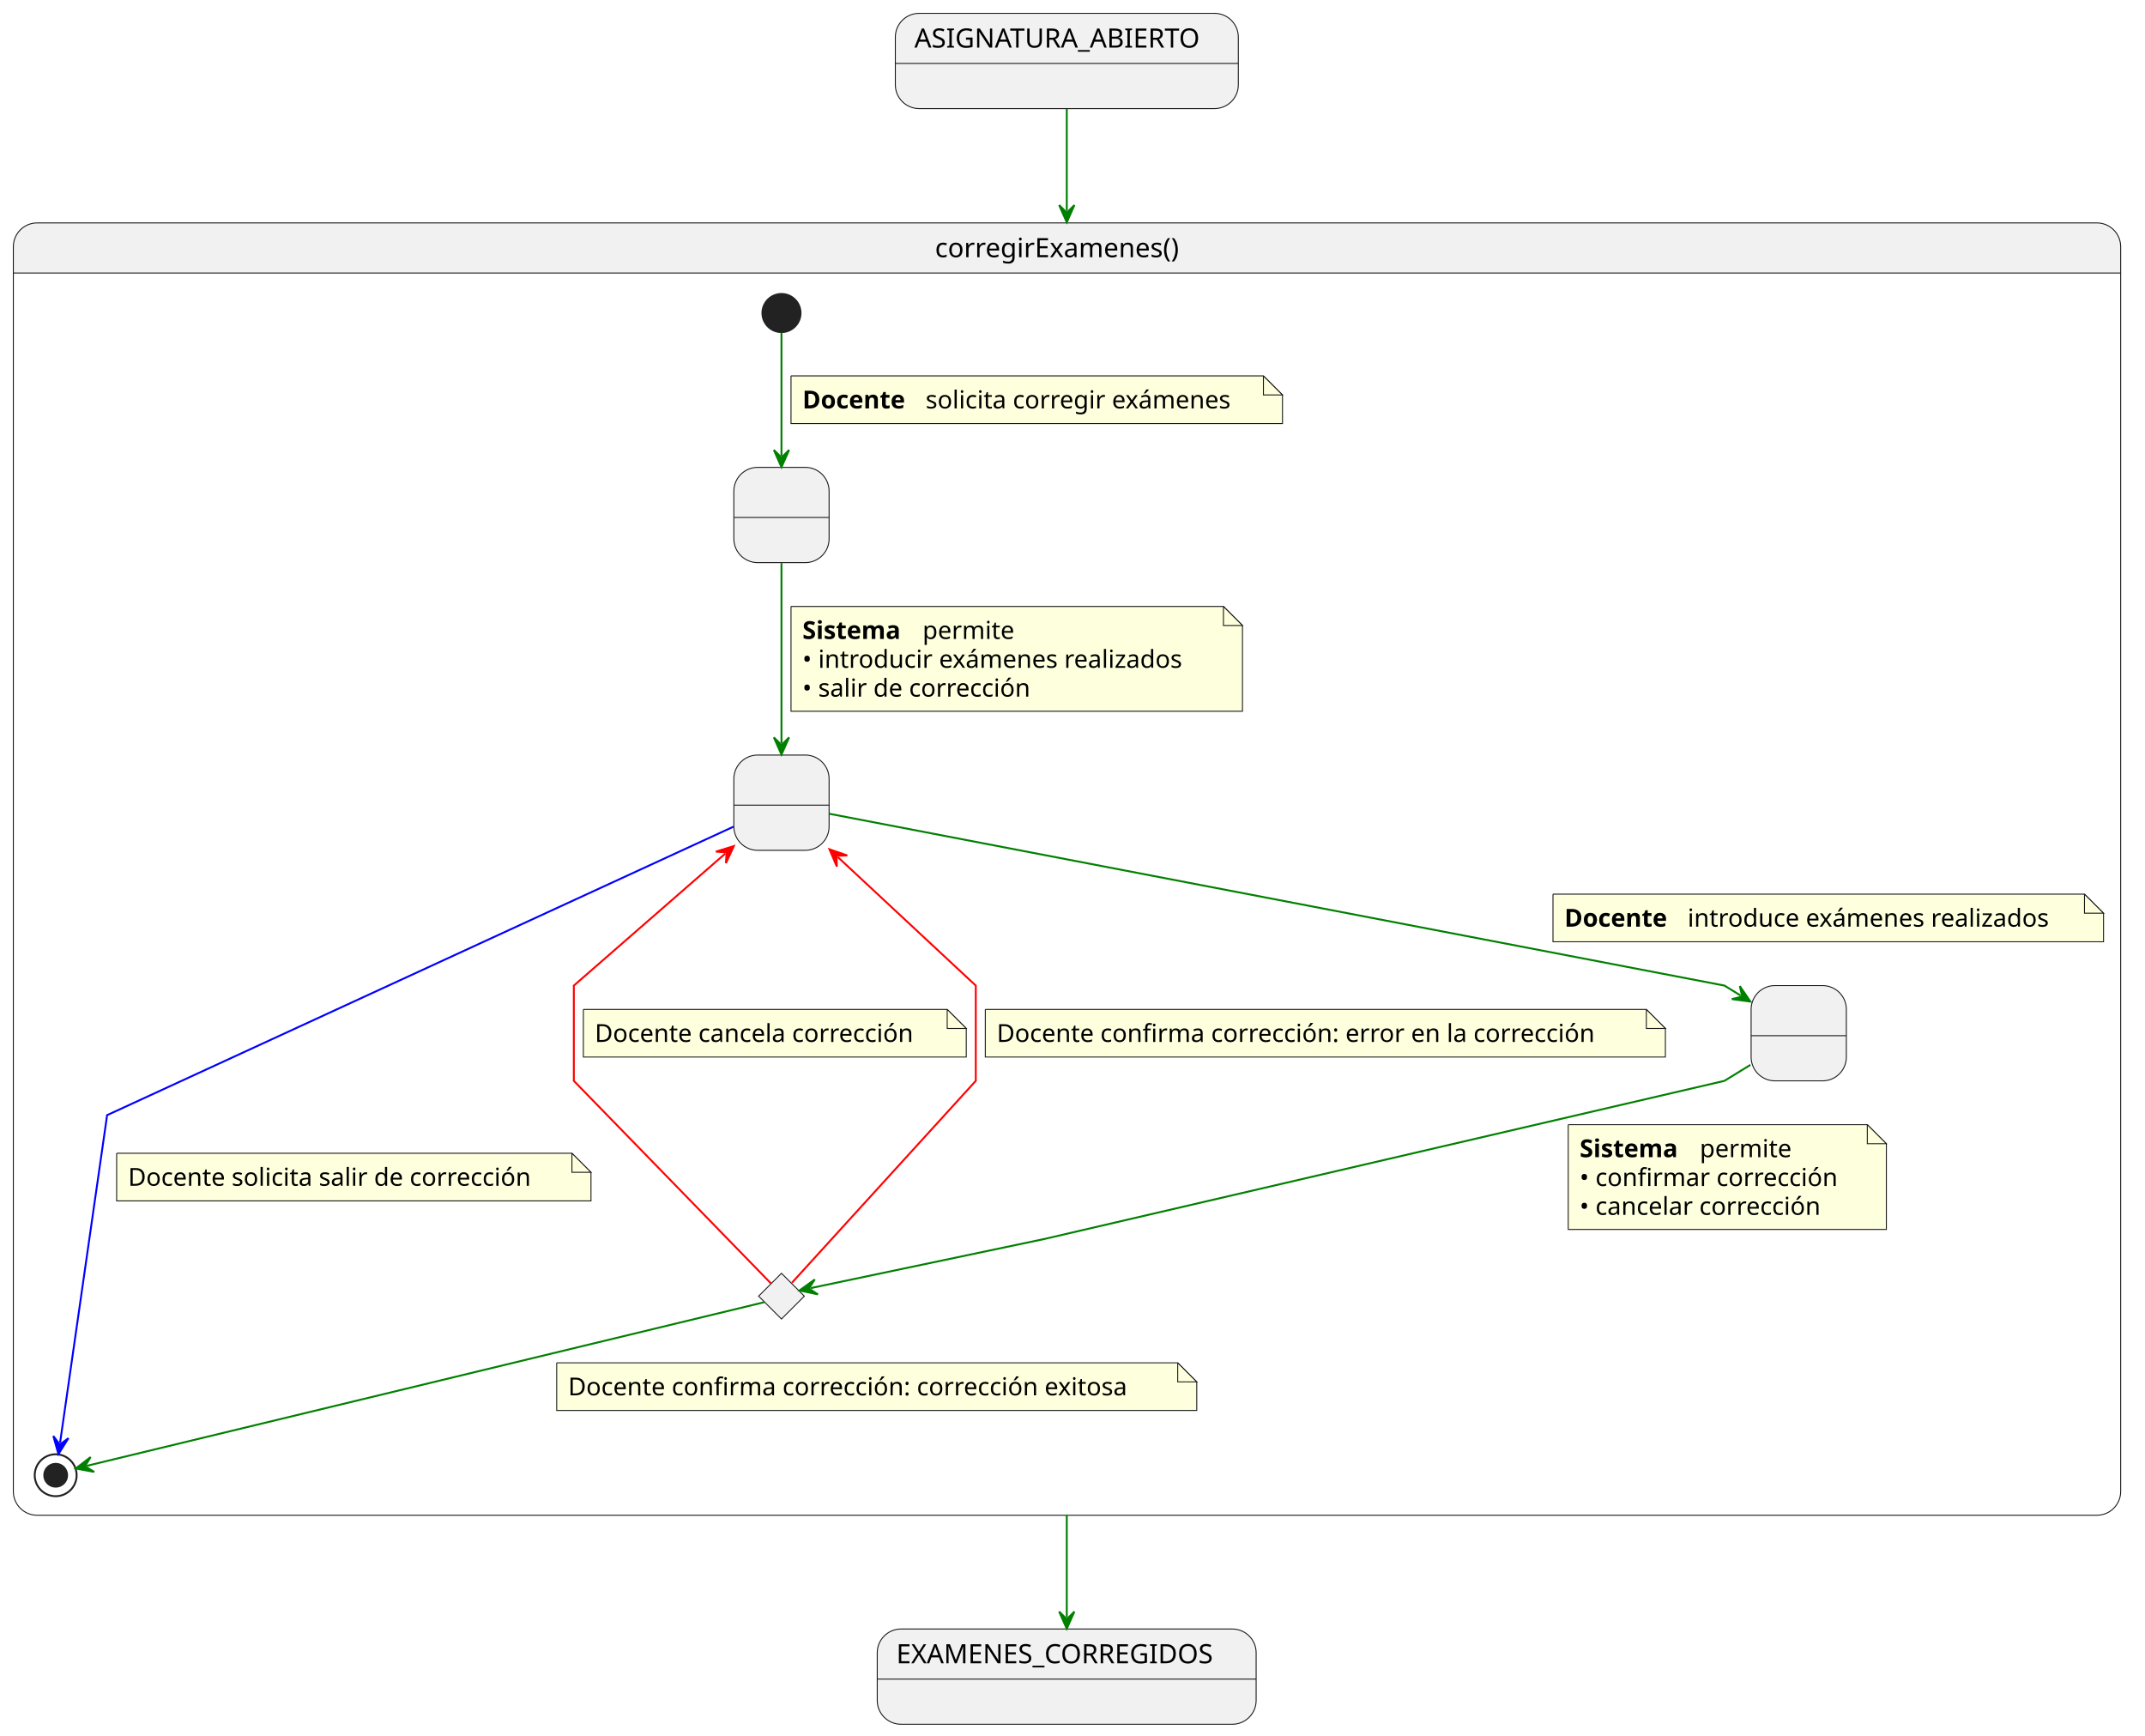
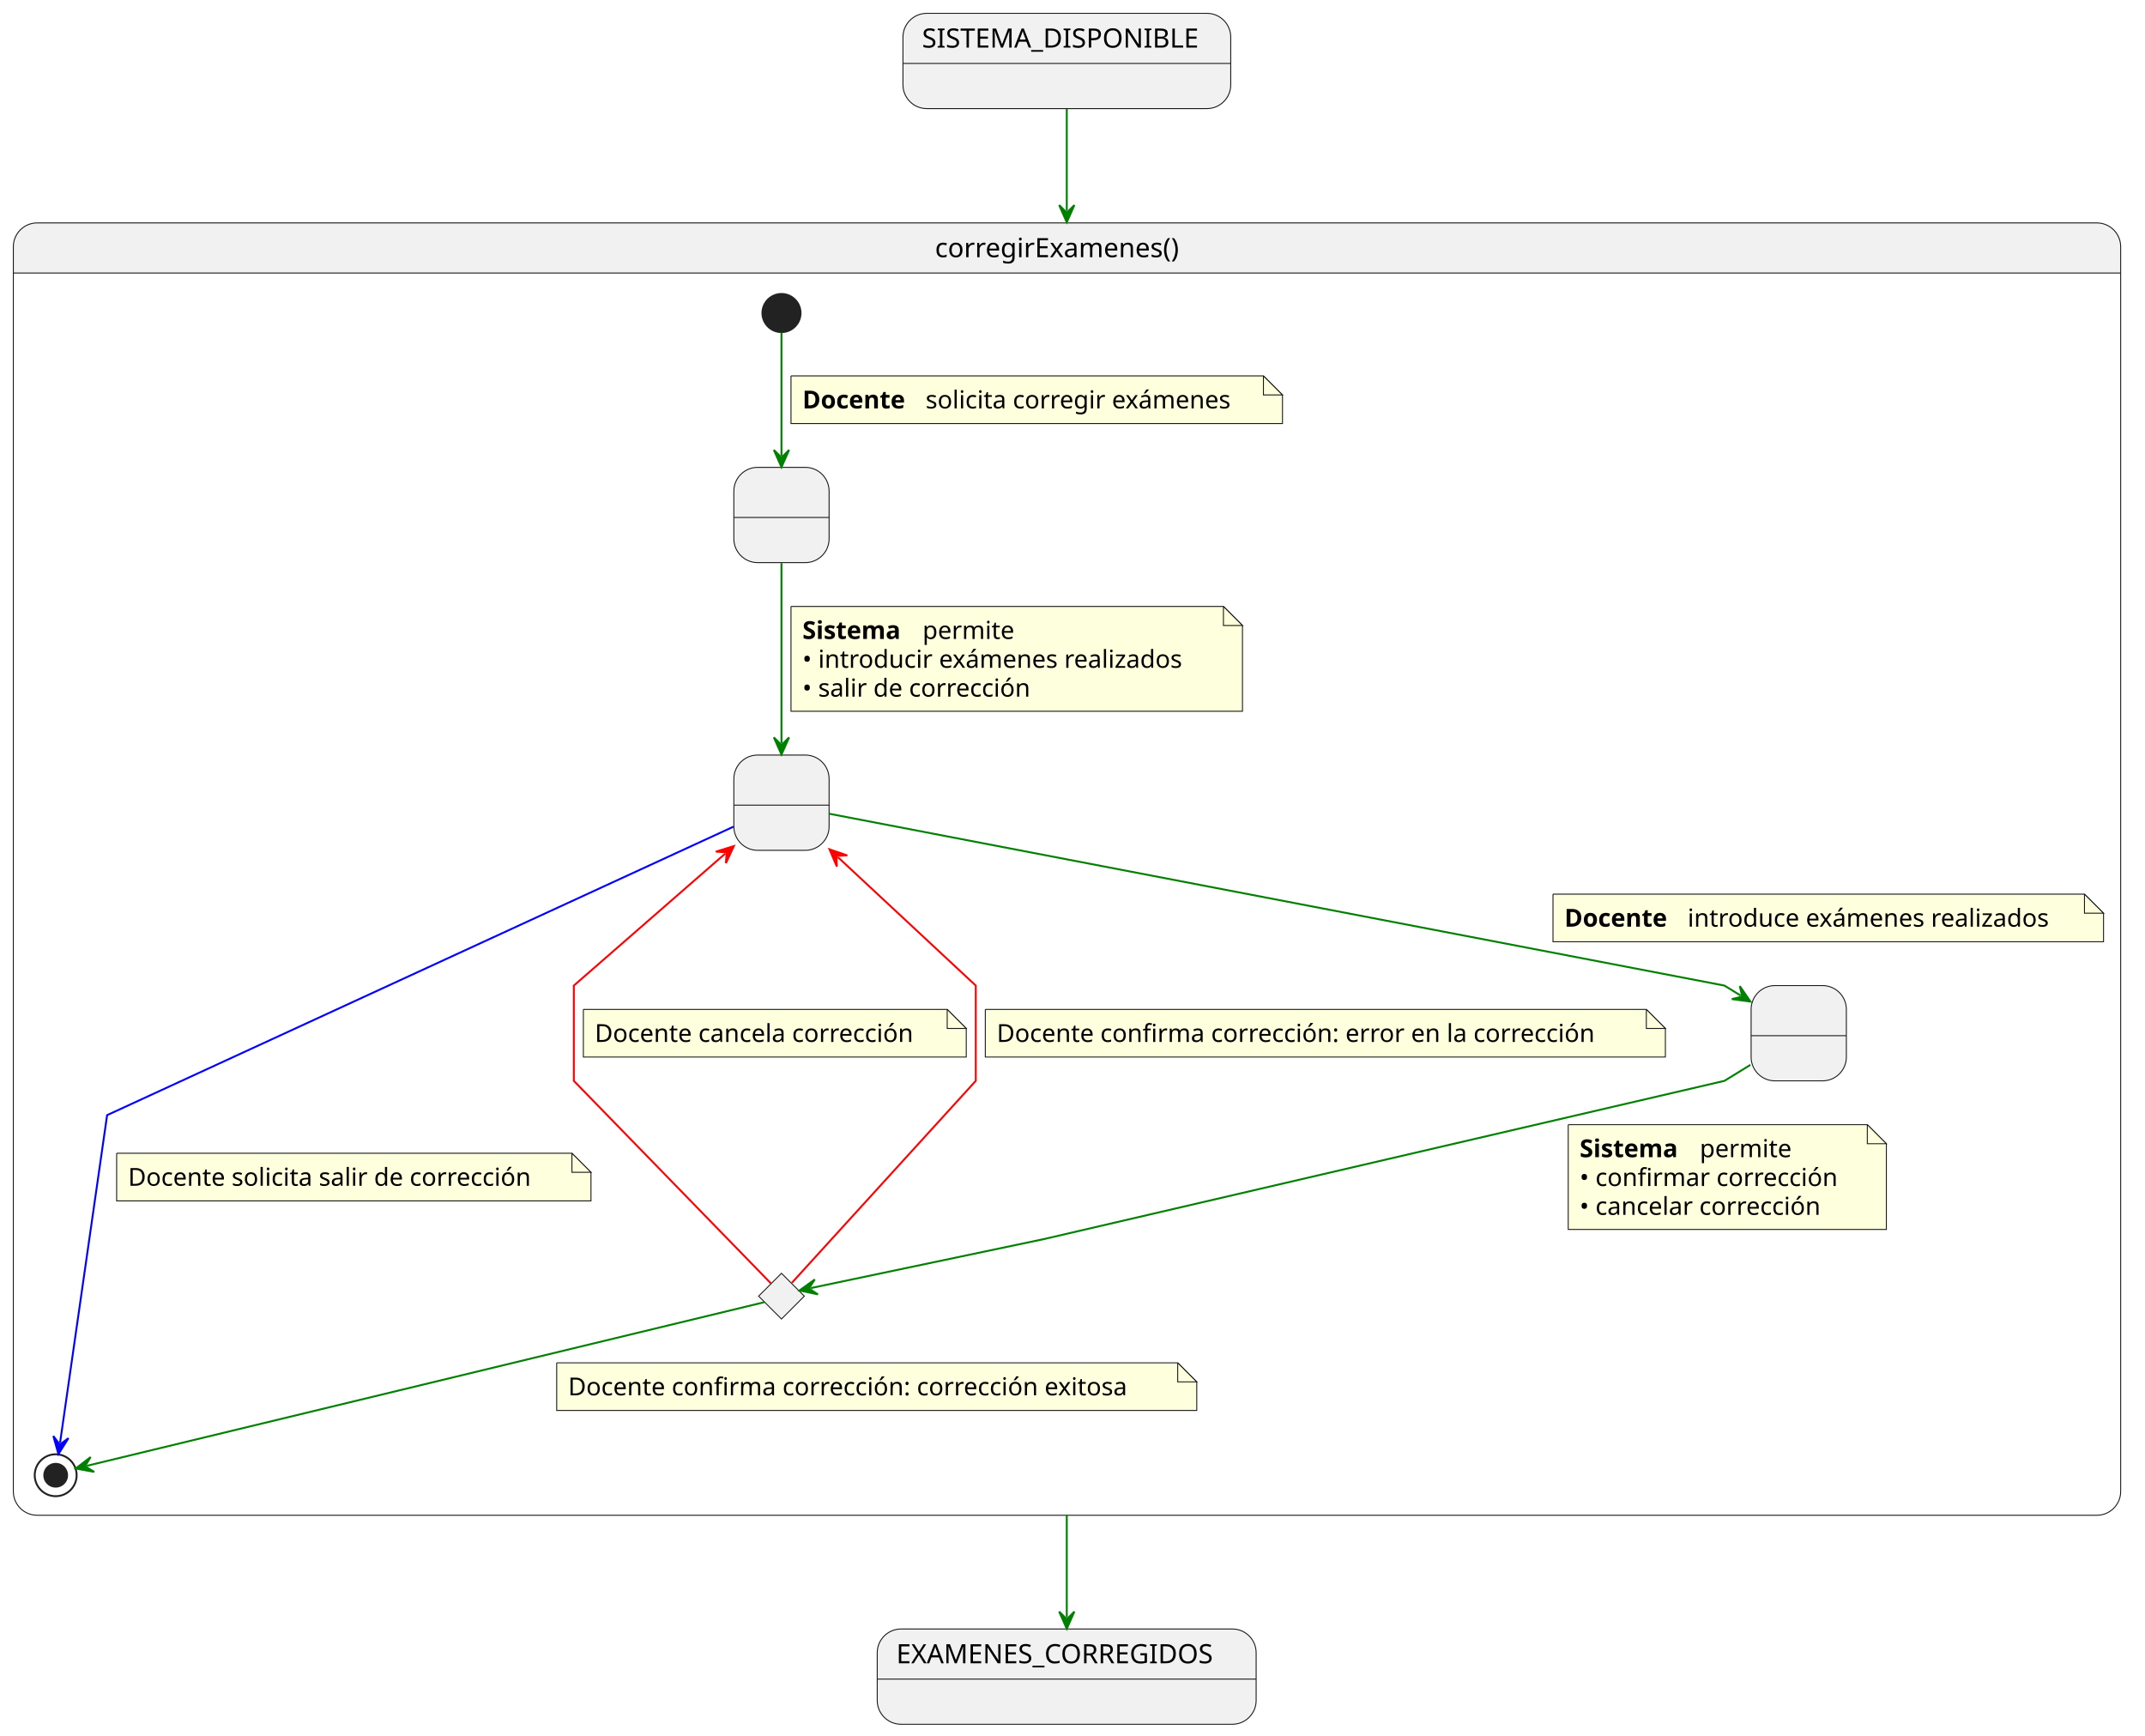
<svg xmlns="http://www.w3.org/2000/svg" contentStyleType="text/css" data-diagram-type="STATE" height="911px" preserveAspectRatio="none" style="width:1126px;height:911px;background:#FFFFFF;" version="1.1" viewBox="0 0 1126 911" width="1126px" zoomAndPan="magnify">
  <defs />
  <g>
    <path d="M19.5,117 L1100.729,117 A12.5,12.5 0 0 1 1113.229,129.5 L1113.229,143.297 L7,143.297 L7,129.5 A12.5,12.5 0 0 1 19.5,117" fill="#F1F1F1" />
    <rect fill="none" height="678.297" rx="12.5" ry="12.5" style="stroke:#181818;stroke-width:0.5;" width="1106.229" x="7" y="117" />
    <line style="stroke:#181818;stroke-width:0.5;" x1="7" x2="1113.229" y1="143.297" y2="143.297" />
    <text fill="#000000" font-family="sans-serif" font-size="14" lengthAdjust="spacing" textLength="138.585" x="490.822" y="134.995">corregirExamenes()</text>
    <g id="corregirExamenes.RequiringCorrection">
      <rect fill="#F1F1F1" height="50" rx="12.5" ry="12.5" style="stroke:#181818;stroke-width:0.5;" width="50" x="385.229" y="245.297" />
      <line style="stroke:#181818;stroke-width:0.5;" x1="385.229" x2="435.229" y1="271.594" y2="271.594" />
      <text fill="#000000" font-family="sans-serif" font-size="14" lengthAdjust="spacing" textLength="4.45" x="408.004" y="263.292"> </text>
    </g>
    <g id="corregirExamenes.ProvidingDoneExams">
      <rect fill="#F1F1F1" height="50" rx="12.5" ry="12.5" style="stroke:#181818;stroke-width:0.5;" width="50" x="385.229" y="396.297" />
      <line style="stroke:#181818;stroke-width:0.5;" x1="385.229" x2="435.229" y1="422.594" y2="422.594" />
      <text fill="#000000" font-family="sans-serif" font-size="14" lengthAdjust="spacing" textLength="4.45" x="408.004" y="414.292"> </text>
    </g>
    <g id="corregirExamenes.ProvidingConfirmation">
      <rect fill="#F1F1F1" height="50" rx="12.5" ry="12.5" style="stroke:#181818;stroke-width:0.5;" width="50" x="919.23" y="517.297" />
      <line style="stroke:#181818;stroke-width:0.5;" x1="919.23" x2="969.23" y1="543.594" y2="543.594" />
      <text fill="#000000" font-family="sans-serif" font-size="14" lengthAdjust="spacing" textLength="4.45" x="942.004" y="535.292"> </text>
    </g>
    <g class="entity" data-entity="c" data-uid="ent0006" id="entity_c">
      <polygon fill="#F1F1F1" points="410.229,668.297,422.229,680.297,410.229,692.297,398.229,680.297,410.229,668.297" style="stroke:#181818;stroke-width:0.5;" />
    </g>
    <ellipse cx="410.229" cy="164.297" fill="#222222" rx="10" ry="10" style="stroke:#222222;stroke-width:1;" />
    <ellipse cx="29.23" cy="774.297" fill="none" rx="11" ry="11" style="stroke:#222222;stroke-width:1;" />
    <ellipse cx="29.23" cy="774.297" fill="#222222" rx="6" ry="6" style="stroke:#222222;stroke-width:1;" />
    <g class="link" data-entity-1=".start.corregirExamenes" data-entity-2="RequiringCorrection" data-source-line="10" data-uid="lnk3" id="link_.start.corregirExamenes_RequiringCorrection">
      <path d="M410.229,174.527 C410.229,190.237 410.229,216.657 410.229,239.167" fill="none" id="*start*corregirExamenes-to-RequiringCorrection" style="stroke:#008000;stroke-width:1;" />
      <polygon fill="#008000" points="410.229,245.167,414.229,236.167,410.229,240.167,406.229,236.167,410.229,245.167" style="stroke:#008000;stroke-width:1;" />
      <path d="M415.229,197.297 L415.229,222.297 L673.23,222.297 L673.23,207.297 L663.23,197.297 L415.229,197.297" fill="#FEFFDD" style="stroke:#181818;stroke-width:0.5;" />
      <path d="M663.23,197.297 L663.23,207.297 L673.23,207.297 L663.23,197.297" fill="#FEFFDD" style="stroke:#181818;stroke-width:0.5;" />
      <text fill="#000000" font-family="sans-serif" font-size="13" font-weight="bold" lengthAdjust="spacing" textLength="60.531" x="421.229" y="214.364">Docente</text>
      <text fill="#000000" font-family="sans-serif" font-size="13" lengthAdjust="spacing" textLength="172.364" x="485.893" y="214.364">solicita corregir exámenes</text>
    </g>
    <g class="link" data-entity-1="RequiringCorrection" data-entity-2="ProvidingDoneExams" data-source-line="15" data-uid="lnk4" id="link_RequiringCorrection_ProvidingDoneExams">
      <path d="M410.229,295.567 C410.229,323.277 410.229,362.337 410.229,390.037" fill="none" id="RequiringCorrection-to-ProvidingDoneExams" style="stroke:#008000;stroke-width:1;" />
      <polygon fill="#008000" points="410.229,396.037,414.229,387.037,410.229,391.037,406.229,387.037,410.229,396.037" style="stroke:#008000;stroke-width:1;" />
      <path d="M415.229,318.297 L415.229,373.297 L652.23,373.297 L652.23,328.297 L642.23,318.297 L415.229,318.297" fill="#FEFFDD" style="stroke:#181818;stroke-width:0.5;" />
      <path d="M642.23,318.297 L642.23,328.297 L652.23,328.297 L642.23,318.297" fill="#FEFFDD" style="stroke:#181818;stroke-width:0.5;" />
      <text fill="#000000" font-family="sans-serif" font-size="13" font-weight="bold" lengthAdjust="spacing" textLength="58.906" x="421.229" y="335.364">Sistema</text>
      <text fill="#000000" font-family="sans-serif" font-size="13" lengthAdjust="spacing" textLength="50.965" x="484.268" y="335.364">permite</text>
      <text fill="#000000" font-family="sans-serif" font-size="13" lengthAdjust="spacing" textLength="216.538" x="421.229" y="350.497">• introducir exámenes realizados</text>
      <text fill="#000000" font-family="sans-serif" font-size="13" lengthAdjust="spacing" textLength="131.511" x="421.229" y="365.629">• salir de corrección</text>
    </g>
    <g class="link" data-entity-1="ProvidingDoneExams" data-entity-2="ProvidingConfirmation" data-source-line="22" data-uid="lnk5" id="link_ProvidingDoneExams_ProvidingConfirmation">
      <path d="M435.459,427.137 C536.33,446.497 905.23,517.297 905.23,517.297 C905.23,517.297 906.308,517.965 913.758,522.545" fill="none" id="ProvidingDoneExams-to-ProvidingConfirmation" style="stroke:#008000;stroke-width:1;" />
      <polygon fill="#008000" points="918.87,525.687,913.297,517.566,914.61,523.068,909.108,524.381,918.87,525.687" style="stroke:#008000;stroke-width:1;" />
      <path d="M815.23,469.297 L815.23,494.297 L1104.229,494.297 L1104.229,479.297 L1094.229,469.297 L815.23,469.297" fill="#FEFFDD" style="stroke:#181818;stroke-width:0.5;" />
      <path d="M1094.229,469.297 L1094.229,479.297 L1104.229,479.297 L1094.229,469.297" fill="#FEFFDD" style="stroke:#181818;stroke-width:0.5;" />
      <text fill="#000000" font-family="sans-serif" font-size="13" font-weight="bold" lengthAdjust="spacing" textLength="60.531" x="821.23" y="486.364">Docente</text>
      <text fill="#000000" font-family="sans-serif" font-size="13" lengthAdjust="spacing" textLength="203.779" x="885.893" y="486.364">introduce exámenes realizados</text>
    </g>
    <g class="link" data-entity-1="ProvidingConfirmation" data-entity-2="c" data-source-line="27" data-uid="lnk6" id="link_ProvidingConfirmation_c">
      <path d="M918.87,558.907 C911.419,563.487 905.23,567.297 905.23,567.297 C905.23,567.297 548.23,650.297 548.23,650.297 C548.23,650.297 456.761,669.511 425.591,676.071" fill="none" id="ProvidingConfirmation-to-c" style="stroke:#008000;stroke-width:1;" />
      <polygon fill="#008000" points="419.719,677.307,429.35,679.368,424.612,676.277,427.703,671.539,419.719,677.307" style="stroke:#008000;stroke-width:1;" />
      <path d="M823.23,590.297 L823.23,645.297 L990.23,645.297 L990.23,600.297 L980.23,590.297 L823.23,590.297" fill="#FEFFDD" style="stroke:#181818;stroke-width:0.5;" />
      <path d="M980.23,590.297 L980.23,600.297 L990.23,600.297 L980.23,590.297" fill="#FEFFDD" style="stroke:#181818;stroke-width:0.5;" />
      <text fill="#000000" font-family="sans-serif" font-size="13" font-weight="bold" lengthAdjust="spacing" textLength="58.906" x="829.23" y="607.364">Sistema</text>
      <text fill="#000000" font-family="sans-serif" font-size="13" lengthAdjust="spacing" textLength="50.965" x="892.268" y="607.364">permite</text>
      <text fill="#000000" font-family="sans-serif" font-size="13" lengthAdjust="spacing" textLength="146.669" x="829.23" y="622.497">• confirmar corrección</text>
      <text fill="#000000" font-family="sans-serif" font-size="13" lengthAdjust="spacing" textLength="139.242" x="829.23" y="637.629">• cancelar corrección</text>
    </g>
    <g class="link" data-entity-1="c" data-entity-2="ProvidingDoneExams" data-source-line="34" data-uid="lnk7" id="link_c_ProvidingDoneExams">
      <path d="M404.67,673.587 C382.459,650.767 301.229,567.297 301.229,567.297 C301.229,567.297 301.229,517.297 301.229,517.297 C301.229,517.297 348.517,476.079 380.697,448.029" fill="none" id="c-to-ProvidingDoneExams" style="stroke:#FF0000;stroke-width:1;" />
      <polygon fill="#FF0000" points="385.219,444.087,375.807,446.985,381.45,447.372,381.063,453.016,385.219,444.087" style="stroke:#FF0000;stroke-width:1;" />
      <path d="M306.229,529.797 L306.229,554.797 L507.229,554.797 L507.229,539.797 L497.229,529.797 L306.229,529.797" fill="#FEFFDD" style="stroke:#181818;stroke-width:0.5;" />
      <path d="M497.229,529.797 L497.229,539.797 L507.229,539.797 L497.229,529.797" fill="#FEFFDD" style="stroke:#181818;stroke-width:0.5;" />
      <text fill="#000000" font-family="sans-serif" font-size="13" lengthAdjust="spacing" textLength="180.673" x="312.229" y="546.864">Docente cancela corrección</text>
    </g>
    <g class="link" data-entity-1="c" data-entity-2="ProvidingDoneExams" data-source-line="39" data-uid="lnk8" id="link_c_ProvidingDoneExams">
      <path d="M415.709,673.277 C436.899,650.007 512.23,567.297 512.23,567.297 C512.23,567.297 512.23,517.297 512.23,517.297 C512.23,517.297 470.04,478.006 439.83,449.866" fill="none" id="c-to-ProvidingDoneExams-1" style="stroke:#FF0000;stroke-width:1;" />
      <polygon fill="#FF0000" points="435.44,445.777,439.299,454.838,439.098,449.185,444.752,448.984,435.44,445.777" style="stroke:#FF0000;stroke-width:1;" />
      <path d="M517.23,529.797 L517.23,554.797 L874.23,554.797 L874.23,539.797 L864.23,529.797 L517.23,529.797" fill="#FEFFDD" style="stroke:#181818;stroke-width:0.5;" />
      <path d="M864.23,529.797 L864.23,539.797 L874.23,539.797 L864.23,529.797" fill="#FEFFDD" style="stroke:#181818;stroke-width:0.5;" />
      <text fill="#000000" font-family="sans-serif" font-size="13" lengthAdjust="spacing" textLength="336.699" x="523.23" y="546.864">Docente confirma corrección: error en la corrección</text>
    </g>
    <g class="link" data-entity-1="c" data-entity-2=".end.corregirExamenes" data-source-line="44" data-uid="lnk10" id="link_c_.end.corregirExamenes">
      <path d="M401.19,683.477 C349.8,695.887 100.742,756.028 45.592,769.348" fill="none" id="c-to-*end*corregirExamenes" style="stroke:#008000;stroke-width:1;" />
      <polygon fill="#008000" points="39.76,770.757,49.447,772.532,44.62,769.583,47.569,764.756,39.76,770.757" style="stroke:#008000;stroke-width:1;" />
      <path d="M292.229,715.297 L292.229,740.297 L628.23,740.297 L628.23,725.297 L618.23,715.297 L292.229,715.297" fill="#FEFFDD" style="stroke:#181818;stroke-width:0.5;" />
      <path d="M618.23,715.297 L618.23,725.297 L628.23,725.297 L618.23,715.297" fill="#FEFFDD" style="stroke:#181818;stroke-width:0.5;" />
      <text fill="#000000" font-family="sans-serif" font-size="13" lengthAdjust="spacing" textLength="315.726" x="298.229" y="732.364">Docente confirma corrección: corrección exitosa</text>
    </g>
    <g class="link" data-entity-1="ProvidingDoneExams" data-entity-2=".end.corregirExamenes" data-source-line="49" data-uid="lnk11" id="link_ProvidingDoneExams_.end.corregirExamenes">
      <path d="M385.05,433.887 C304.18,471.127 56.23,585.297 56.23,585.297 C56.23,585.297 37.143,718.198 31.533,757.248" fill="none" id="ProvidingDoneExams-to-*end*corregirExamenes" style="stroke:#0000FF;stroke-width:1;" />
      <polygon fill="#0000FF" points="30.68,763.187,35.919,754.847,31.39,758.238,28,753.71,30.68,763.187" style="stroke:#0000FF;stroke-width:1;" />
      <path d="M61.23,605.297 L61.23,630.297 L310.229,630.297 L310.229,615.297 L300.229,605.297 L61.23,605.297" fill="#FEFFDD" style="stroke:#181818;stroke-width:0.5;" />
      <path d="M300.229,605.297 L300.229,615.297 L310.229,615.297 L300.229,605.297" fill="#FEFFDD" style="stroke:#181818;stroke-width:0.5;" />
      <text fill="#000000" font-family="sans-serif" font-size="13" lengthAdjust="spacing" textLength="228.192" x="67.23" y="622.364">Docente solicita salir de corrección</text>
    </g>
-     <g id="ASIGNATURA_ABIERTO">
-       <rect fill="#F1F1F1" height="50" rx="12.5" ry="12.5" style="stroke:#181818;stroke-width:0.5;" width="180.05" x="470" y="7" />
-       <line style="stroke:#181818;stroke-width:0.5;" x1="470" x2="650.05" y1="33.297" y2="33.297" />
-       <text fill="#000000" font-family="sans-serif" font-size="14" lengthAdjust="spacing" textLength="160.05" x="480" y="24.995">ASIGNATURA_ABIERTO</text>
+     <g id="SISTEMA_DISPONIBLE">
+       <rect fill="#F1F1F1" height="50" rx="12.5" ry="12.5" style="stroke:#181818;stroke-width:0.5;" width="172.065" x="474" y="7" />
+       <line style="stroke:#181818;stroke-width:0.5;" x1="474" x2="646.065" y1="33.297" y2="33.297" />
+       <text fill="#000000" font-family="sans-serif" font-size="14" lengthAdjust="spacing" textLength="152.065" x="484" y="24.995">SISTEMA_DISPONIBLE</text>
    </g>
    <g id="EXAMENES_CORREGIDOS">
      <rect fill="#F1F1F1" height="50" rx="12.5" ry="12.5" style="stroke:#181818;stroke-width:0.5;" width="198.903" x="460.5" y="855" />
      <line style="stroke:#181818;stroke-width:0.5;" x1="460.5" x2="659.403" y1="881.297" y2="881.297" />
      <text fill="#000000" font-family="sans-serif" font-size="14" lengthAdjust="spacing" textLength="178.903" x="470.5" y="872.995">EXAMENES_CORREGIDOS</text>
    </g>
-     <g class="link" data-entity-1="ASIGNATURA_ABIERTO" data-entity-2="corregirExamenes" data-source-line="55" data-uid="lnk13" id="link_ASIGNATURA_ABIERTO_corregirExamenes">
-       <path d="M560,57.2 C560,71.92 560,86.51 560,110.65" fill="none" id="ASIGNATURA_ABIERTO-to-corregirExamenes" style="stroke:#008000;stroke-width:1;" />
+     <g class="link" data-entity-1="SISTEMA_DISPONIBLE" data-entity-2="corregirExamenes" data-source-line="55" data-uid="lnk13" id="link_SISTEMA_DISPONIBLE_corregirExamenes">
+       <path d="M560,57.2 C560,71.92 560,86.51 560,110.65" fill="none" id="SISTEMA_DISPONIBLE-to-corregirExamenes" style="stroke:#008000;stroke-width:1;" />
      <polygon fill="#008000" points="560,116.65,564,107.65,560,111.65,556,107.65,560,116.65" style="stroke:#008000;stroke-width:1;" />
    </g>
    <g class="link" data-entity-1="corregirExamenes" data-entity-2="EXAMENES_CORREGIDOS" data-source-line="57" data-uid="lnk15" id="link_corregirExamenes_EXAMENES_CORREGIDOS">
      <path d="M560,795.12 C560,819.4 560,834.1 560,848.86" fill="none" id="corregirExamenes-to-EXAMENES_CORREGIDOS" style="stroke:#008000;stroke-width:1;" />
      <polygon fill="#008000" points="560,854.86,564,845.86,560,849.86,556,845.86,560,854.86" style="stroke:#008000;stroke-width:1;" />
    </g>
  </g>
</svg>
